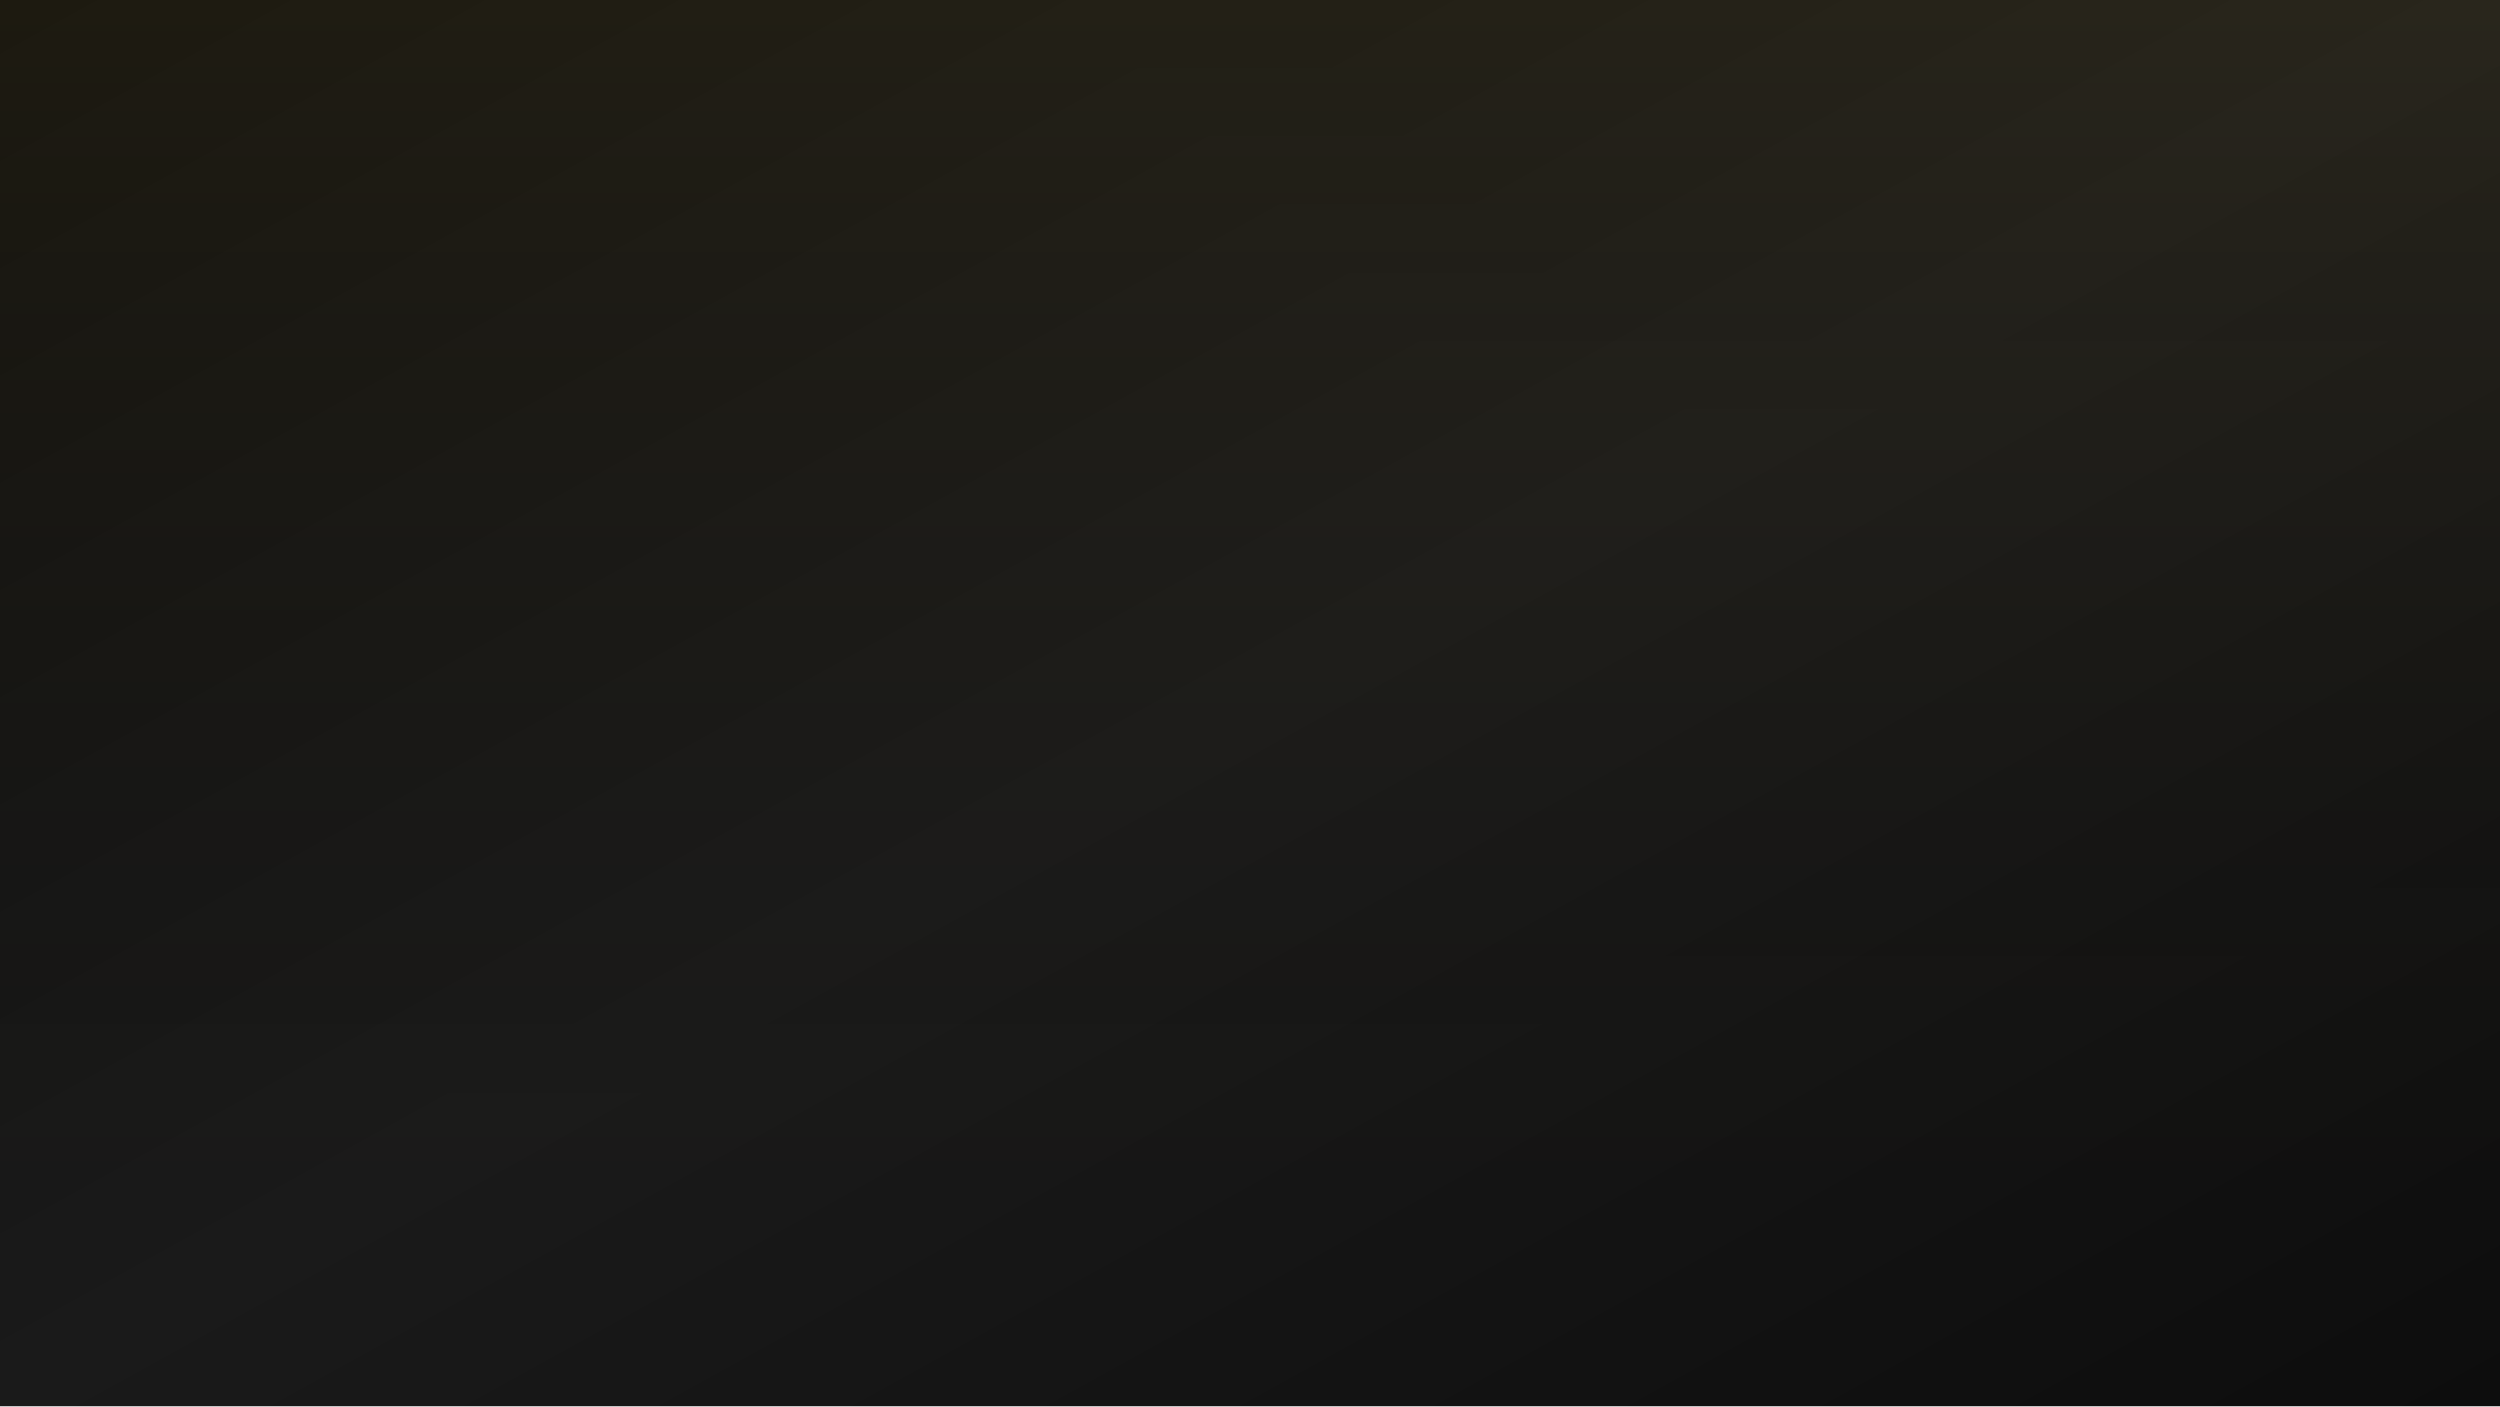
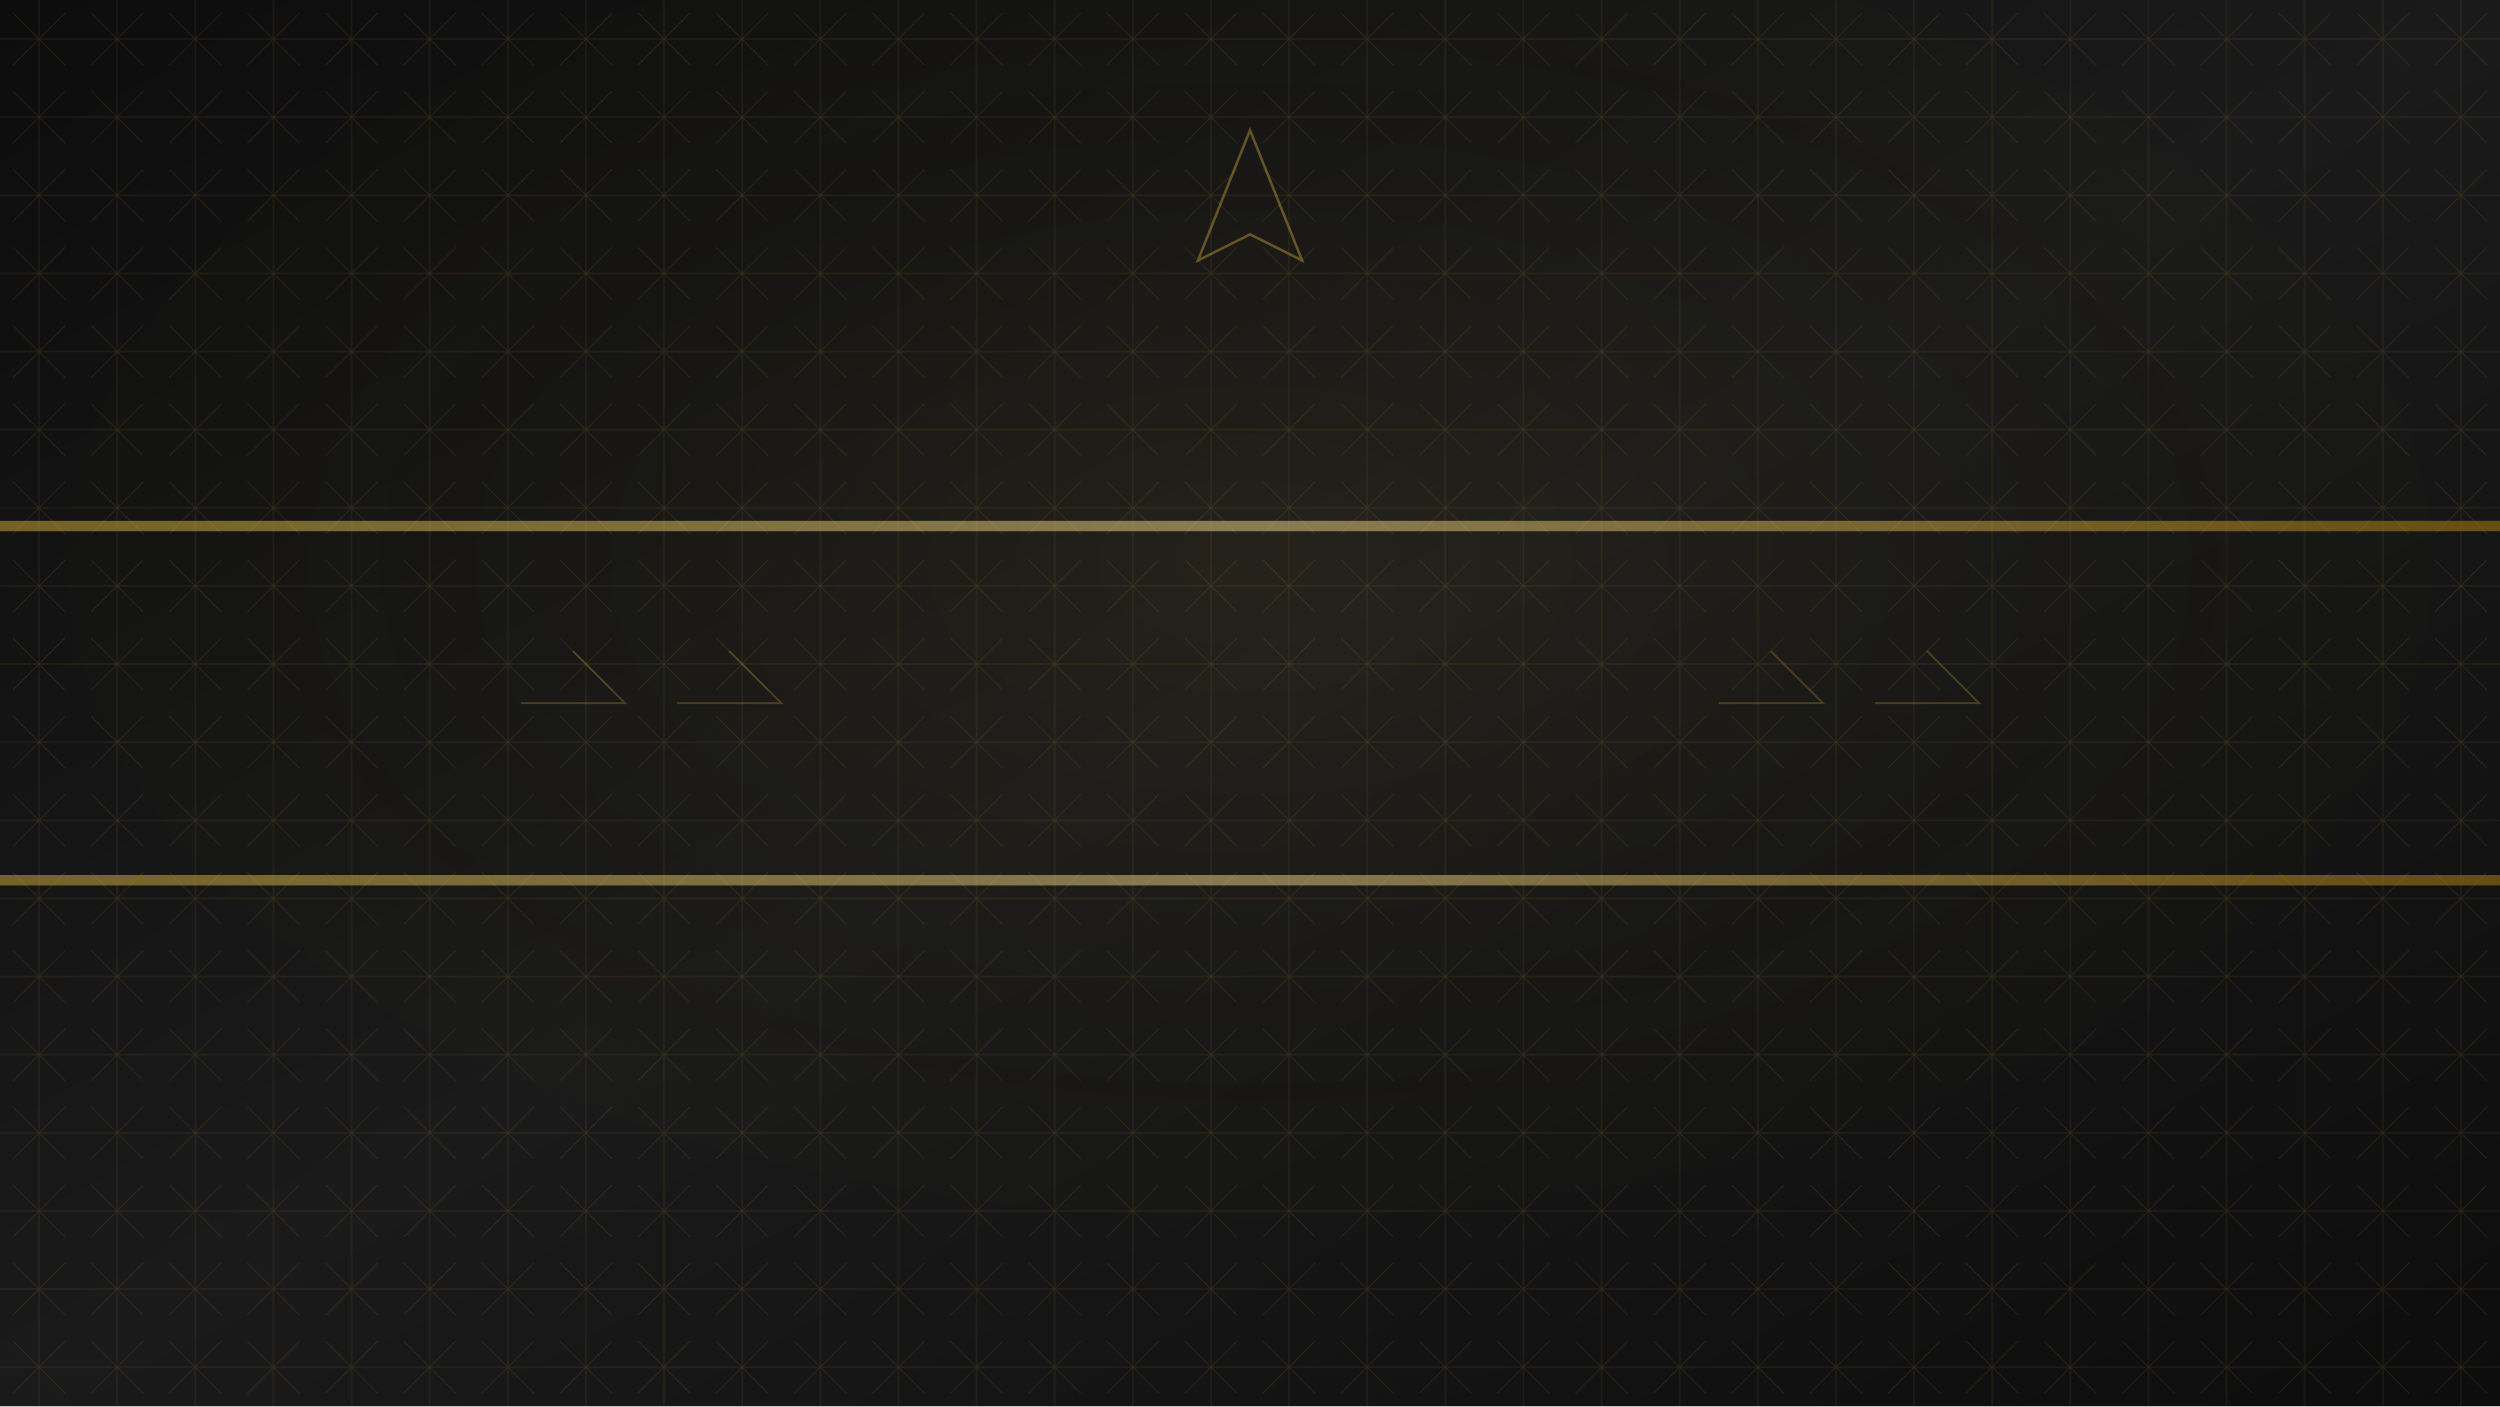
<svg xmlns="http://www.w3.org/2000/svg" width="1920" height="1080" viewBox="0 0 1920 1080">
  <defs>
-     <linearGradient id="g1" x1="0%" y1="0%" x2="100%" y2="100%">
+     <linearGradient id="bg" x1="0%" y1="0%" x2="100%" y2="100%">
      <stop offset="0%" style="stop-color:#0d0d0d" />
      <stop offset="50%" style="stop-color:#1a1a1a" />
      <stop offset="100%" style="stop-color:#0d0d0d" />
    </linearGradient>
-     <linearGradient id="g2" x1="50%" y1="0%" x2="50%" y2="100%">
-       <stop offset="0%" style="stop-color:#d4af37;stop-opacity:0.08" />
+     <linearGradient id="goldBar" x1="0%" y1="0%" x2="100%" y2="0%">
+       <stop offset="0%" style="stop-color:#d4af37" />
+       <stop offset="50%" style="stop-color:#f0d78c" />
+       <stop offset="100%" style="stop-color:#b8860b" />
+     </linearGradient>
+     <radialGradient id="glow" cx="50%" cy="40%" r="60%">
+       <stop offset="0%" style="stop-color:#d4af37;stop-opacity:0.06" />
      <stop offset="100%" style="stop-color:transparent" />
-     </linearGradient>
+     </radialGradient>
+     <pattern id="sunburst" width="60" height="60" patternUnits="userSpaceOnUse">
+       <path d="M30 0 L30 60 M0 30 L60 30 M10 10 L50 50 M50 10 L10 50" fill="none" stroke="#d4af37" stroke-width="0.6" opacity="0.15" />
+     </pattern>
  </defs>
-   <rect width="1920" height="1080" fill="url(#g1)" />
-   <rect width="1920" height="1080" fill="url(#g2)" />
+   <rect width="1920" height="1080" fill="url(#bg)" />
+   <rect width="1920" height="1080" fill="url(#glow)" />
+   <rect width="1920" height="1080" fill="url(#sunburst)" />
+   <rect x="0" y="400" width="1920" height="8" fill="url(#goldBar)" opacity="0.5" />
+   <rect x="0" y="672" width="1920" height="8" fill="url(#goldBar)" opacity="0.5" />
+   <path d="M960 100 L1000 200 L960 180 L920 200 Z" fill="none" stroke="#d4af37" stroke-width="2" opacity="0.4" />
+   <path d="M400 540 L480 540 L440 500 M520 540 L600 540 L560 500" fill="none" stroke="#d4af37" stroke-width="1.5" opacity="0.25" />
+   <path d="M1320 540 L1400 540 L1360 500 M1440 540 L1520 540 L1480 500" fill="none" stroke="#d4af37" stroke-width="1.5" opacity="0.25" />
</svg>
